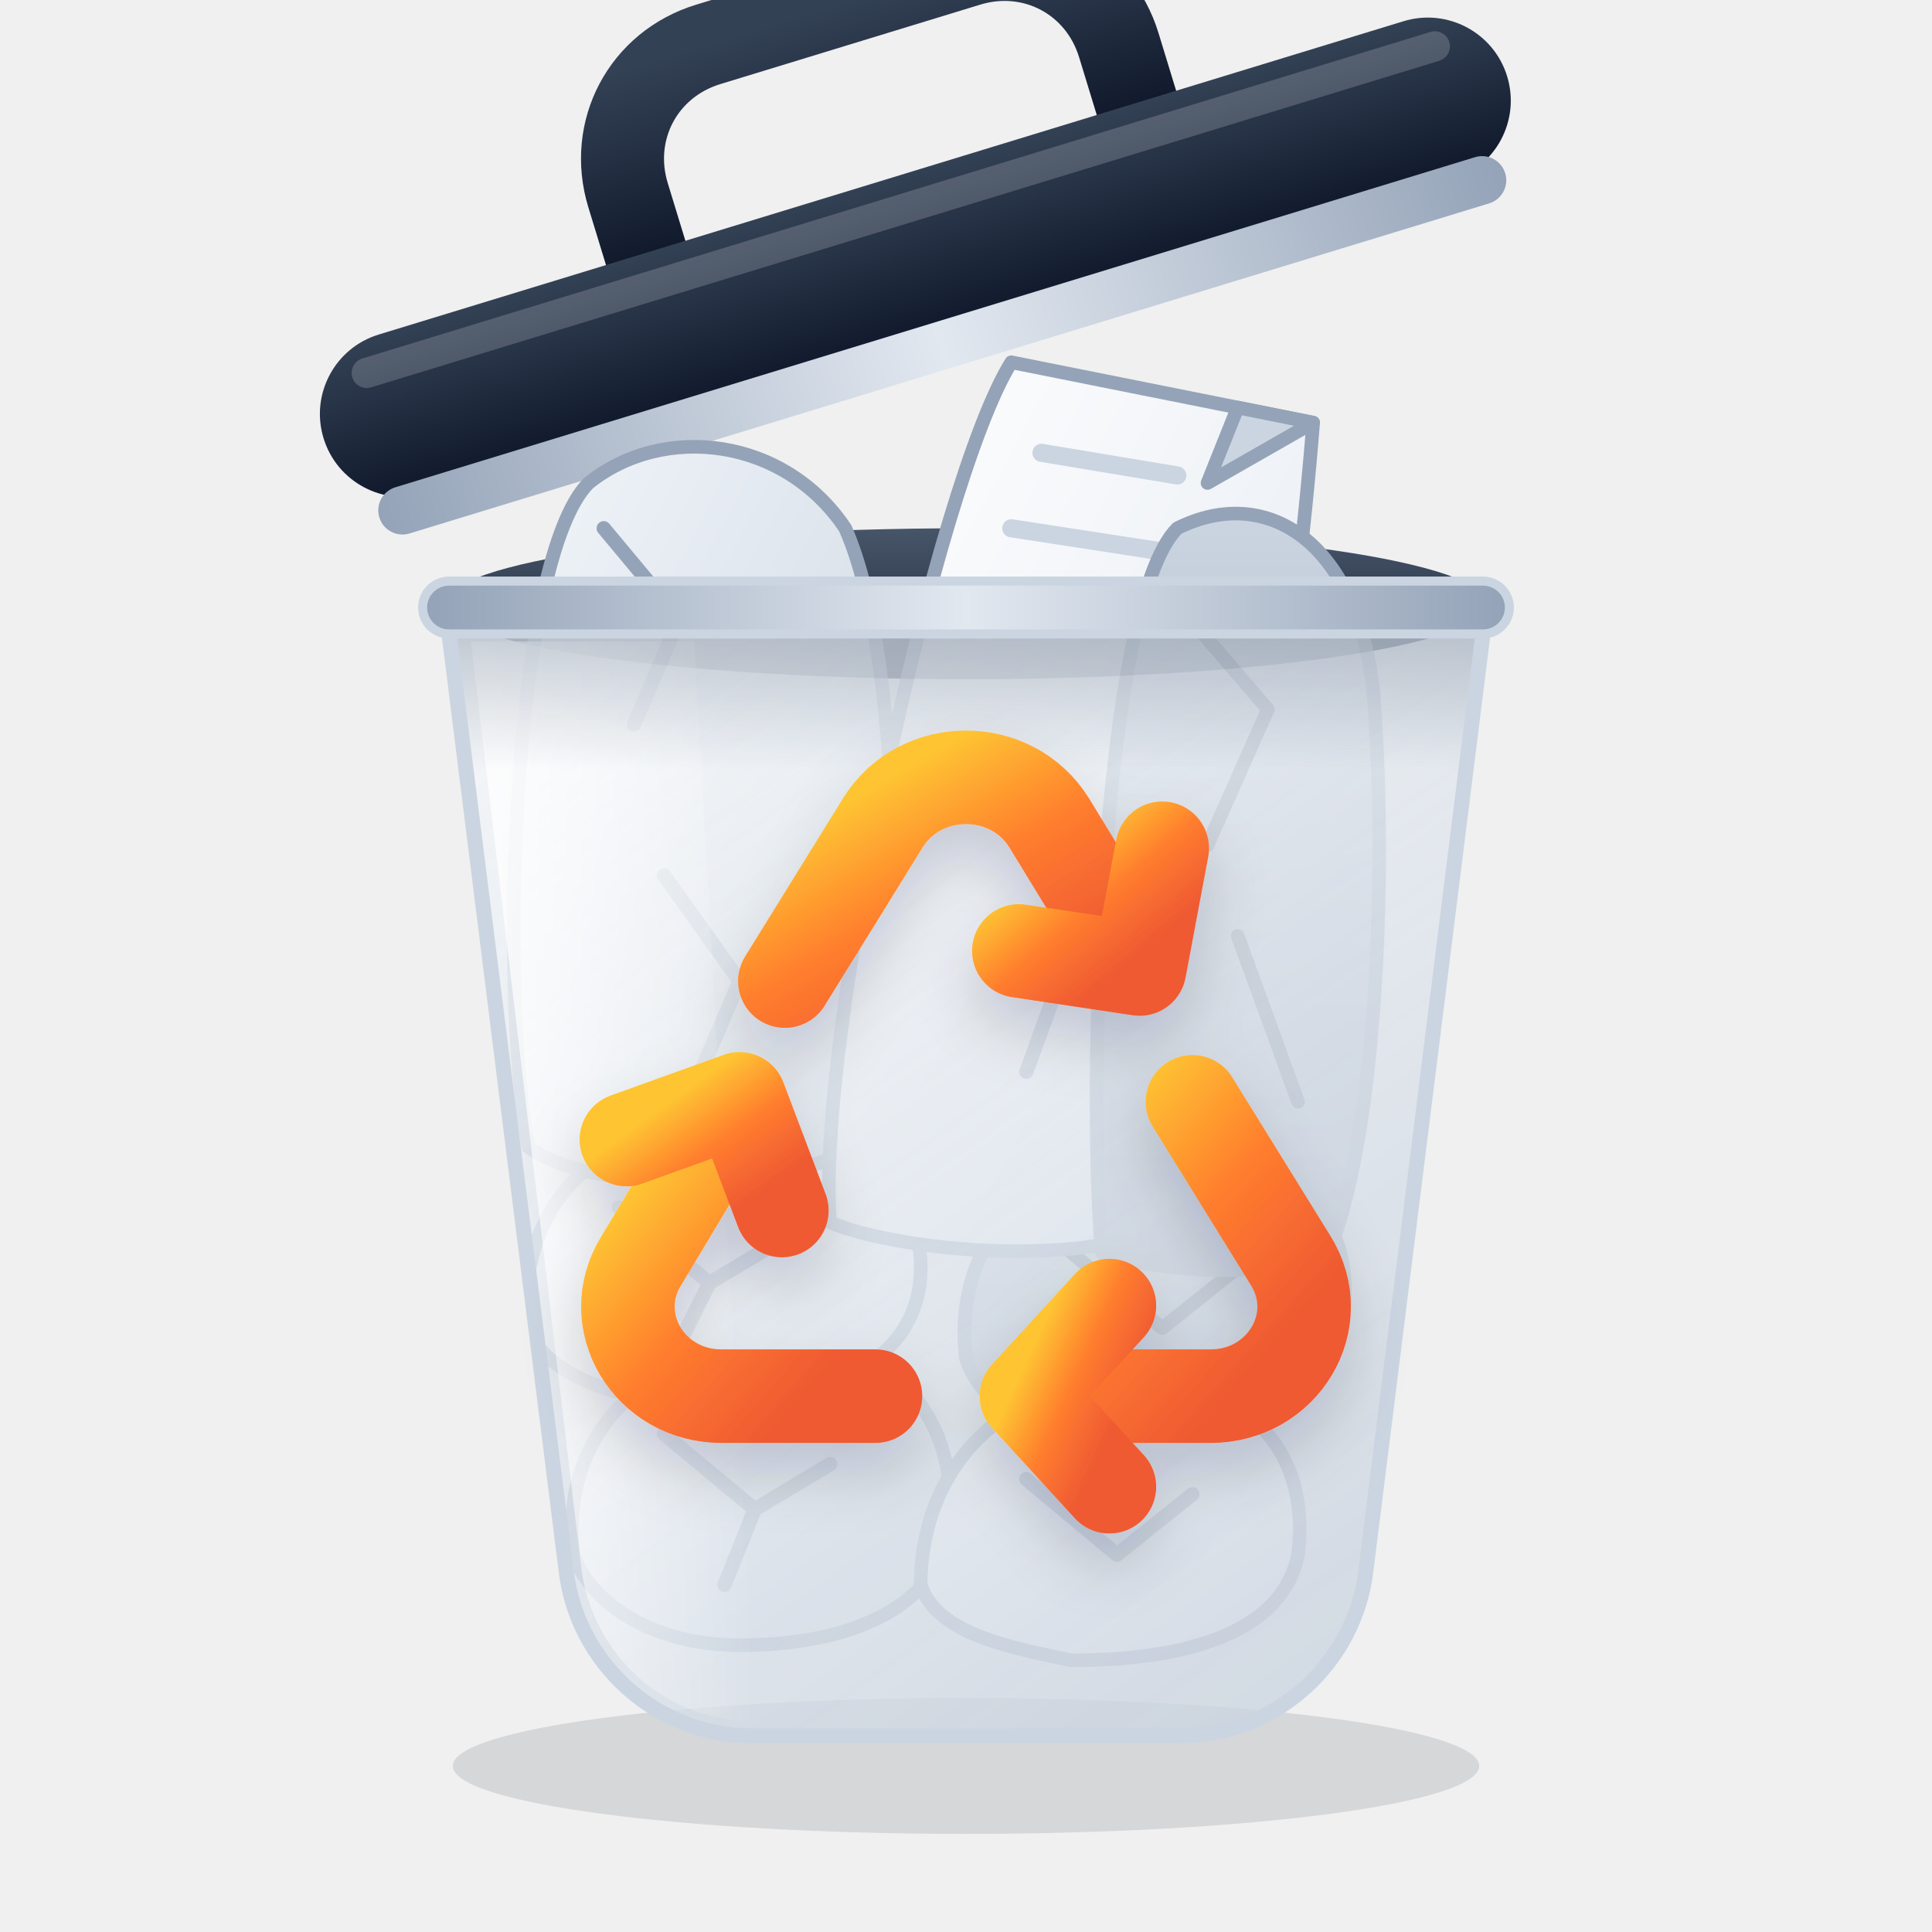
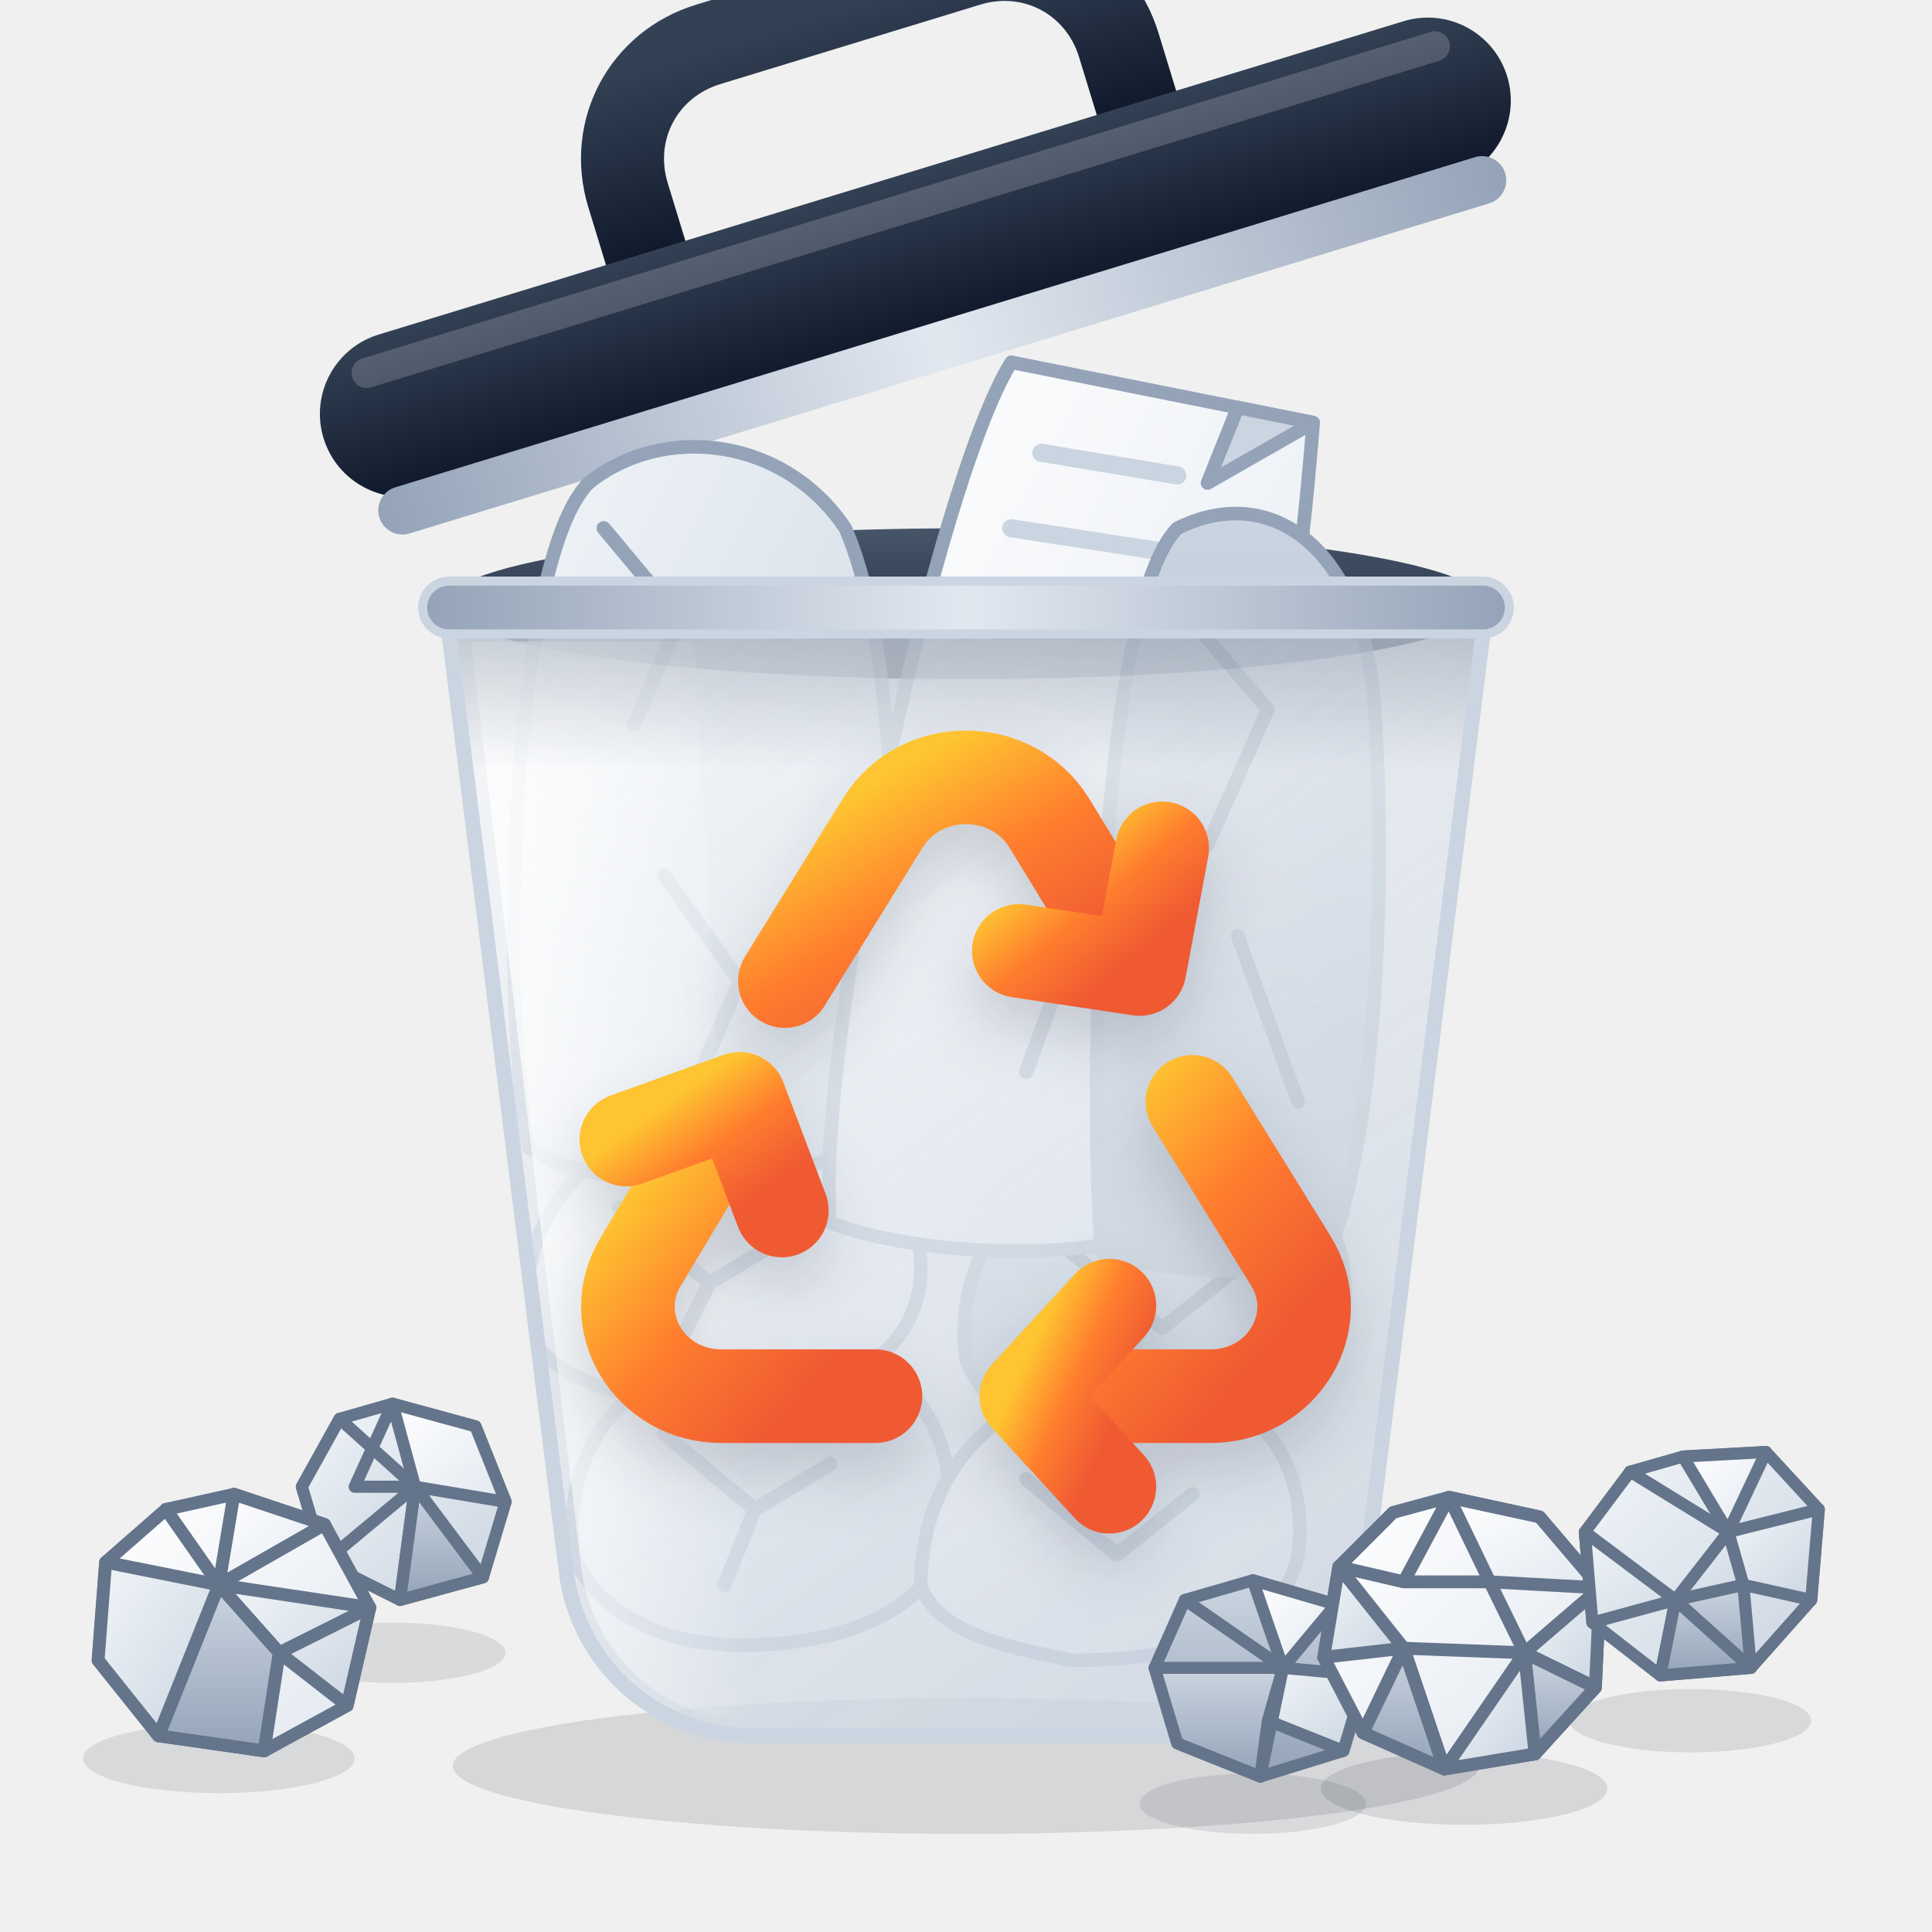
- <svg xmlns="http://www.w3.org/2000/svg" viewBox="0 0 128 128" width="128" height="128">
+ <svg xmlns="http://www.w3.org/2000/svg" width="128" height="128" viewBox="0 0 128 128">
  <defs>
-     <clipPath id="binBodyClip">
-       <path d="M 29.5 40 L 98.5 40 L 90.5 104 C 89.8 110.2 84.5 115 78.2 115 L 49.8 115 C 43.5 115 38.2 110.2 37.5 104 Z" />
+     <linearGradient id="linear-gradient-1" x1="20" y1="93" x2="32.991" y2="106.49" gradientUnits="userSpaceOnUse">
+       <stop offset="0" stop-color="#f1f5f9" />
+       <stop offset="1" stop-color="#cbd5e1" />
+     </linearGradient>
+     <linearGradient id="linear-gradient-2" x1="26" y1="93" x2="32.434" y2="100.424" gradientUnits="userSpaceOnUse">
+       <stop offset="0" stop-color="#ffffff" />
+       <stop offset="1" stop-color="#e2e8f0" />
+     </linearGradient>
+     <linearGradient id="linear-gradient-3" x1="26.5" y1="98.5" x2="26.5" y2="106" gradientUnits="userSpaceOnUse">
+       <stop offset="0" stop-color="#cbd5e1" />
+       <stop offset="1" stop-color="#94a3b8" />
+     </linearGradient>
+     <linearGradient id="linear-gradient-4" x1="20" y1="94" x2="29.241" y2="101.295" gradientUnits="userSpaceOnUse">
+       <stop offset="0" stop-color="#f1f5f9" />
+       <stop offset="1" stop-color="#cbd5e1" />
+     </linearGradient>
+     <linearGradient id="linear-gradient-5" x1="6.5" y1="99" x2="23.472" y2="116.971" gradientUnits="userSpaceOnUse">
+       <stop offset="0" stop-color="#ffffff" />
+       <stop offset="1" stop-color="#e2e8f0" />
+     </linearGradient>
+     <linearGradient id="linear-gradient-6" x1="14.5" y1="99" x2="20.429" y2="105.918" gradientUnits="userSpaceOnUse">
+       <stop offset="0" stop-color="#ffffff" />
+       <stop offset="1" stop-color="#e2e8f0" />
+     </linearGradient>
+     <linearGradient id="linear-gradient-7" x1="14.5" y1="105" x2="22.305" y2="114.756" gradientUnits="userSpaceOnUse">
+       <stop offset="0" stop-color="#f1f5f9" />
+       <stop offset="1" stop-color="#cbd5e1" />
+     </linearGradient>
+     <linearGradient id="linear-gradient-8" x1="10.5" y1="105" x2="10.5" y2="116" gradientUnits="userSpaceOnUse">
+       <stop offset="0" stop-color="#cbd5e1" />
+       <stop offset="1" stop-color="#94a3b8" />
+     </linearGradient>
+     <linearGradient id="linear-gradient-9" x1="6.5" y1="103.5" x2="17.282" y2="111.001" gradientUnits="userSpaceOnUse">
+       <stop offset="0" stop-color="#f1f5f9" />
+       <stop offset="1" stop-color="#cbd5e1" />
+     </linearGradient>
+     <linearGradient id="linear-gradient-10" x1="39.27" y1="5.28" x2="43.071" y2="17.712" gradientUnits="userSpaceOnUse">
+       <stop offset="0" stop-color="#334155" />
+       <stop offset="1" stop-color="#0f172a" />
+     </linearGradient>
+     <linearGradient id="linear-gradient-11" x1="19.828" y1="23.773" x2="23.044" y2="34.292" gradientUnits="userSpaceOnUse">
+       <stop offset="0" stop-color="#334155" />
+       <stop offset="1" stop-color="#0f172a" />
+     </linearGradient>
+     <linearGradient id="linear-gradient-12" x1="24.664" y1="32.751" x2="99.256" y2="9.946" gradientUnits="userSpaceOnUse">
+       <stop offset="0" stop-color="#94a3b8" />
+       <stop offset="0.5" stop-color="#e2e8f0" />
+       <stop offset="1" stop-color="#94a3b8" />
+     </linearGradient>
+     <linearGradient id="linear-gradient-13" x1="29.5" y1="35" x2="29.5" y2="45" gradientUnits="userSpaceOnUse">
+       <stop offset="0" stop-color="#475569" />
+       <stop offset="1" stop-color="#1e293b" />
+     </linearGradient>
+     <clipPath id="clip-path-1">
+       <path d="M29.5 40 L98.5 40 L90.5 104 C89.8 110.2 84.5 115 78.2 115 L49.8 115 C43.5 115 38.2 110.2 37.5 104 Z" />
    </clipPath>
-     <clipPath id="aboveRimClip">
-       <rect x="20" y="0" width="88" height="40.5" />
+     <linearGradient id="linear-gradient-14" x1="37.891" y1="89.49" x2="56.796" y2="113.821" gradientUnits="userSpaceOnUse">
+       <stop offset="0" stop-color="#f1f5f9" />
+       <stop offset="1" stop-color="#cbd5e1" />
+     </linearGradient>
+     <linearGradient id="linear-gradient-15" x1="61" y1="91.849" x2="78.235" y2="115.692" gradientUnits="userSpaceOnUse">
+       <stop offset="0" stop-color="#ffffff" />
+       <stop offset="1" stop-color="#e2e8f0" />
+     </linearGradient>
+     <linearGradient id="linear-gradient-16" x1="34.891" y1="74.485" x2="52.364" y2="99.124" gradientUnits="userSpaceOnUse">
+       <stop offset="0" stop-color="#ffffff" />
+       <stop offset="1" stop-color="#e2e8f0" />
+     </linearGradient>
+     <linearGradient id="linear-gradient-17" x1="63.891" y1="76.49" x2="63.891" y2="95" gradientUnits="userSpaceOnUse">
+       <stop offset="0" stop-color="#cbd5e1" />
+       <stop offset="1" stop-color="#94a3b8" />
+     </linearGradient>
+     <linearGradient id="linear-gradient-18" x1="34.034" y1="29.6" x2="73.685" y2="50.06" gradientUnits="userSpaceOnUse">
+       <stop offset="0" stop-color="#f1f5f9" />
+       <stop offset="1" stop-color="#cbd5e1" />
+     </linearGradient>
+     <linearGradient id="linear-gradient-19" x1="54.914" y1="24" x2="104.398" y2="50.959" gradientUnits="userSpaceOnUse">
+       <stop offset="0" stop-color="#ffffff" />
+       <stop offset="1" stop-color="#e2e8f0" />
+     </linearGradient>
+     <linearGradient id="linear-gradient-20" x1="72.652" y1="34.026" x2="72.652" y2="84.155" gradientUnits="userSpaceOnUse">
+       <stop offset="0" stop-color="#cbd5e1" />
+       <stop offset="1" stop-color="#94a3b8" />
+     </linearGradient>
+     <linearGradient id="linear-gradient-21" x1="43.3" y1="40" x2="93.579" y2="111.164" gradientUnits="userSpaceOnUse">
+       <stop offset="0" stop-color="#f8fafc" stop-opacity="0.76" />
+       <stop offset="0.55" stop-color="#e2e8f0" stop-opacity="0.65" />
+       <stop offset="1" stop-color="#cbd5e1" stop-opacity="0.74" />
+     </linearGradient>
+     <linearGradient id="linear-gradient-22" x1="31.2" y1="42.5" x2="50" y2="42.5" gradientUnits="userSpaceOnUse">
+       <stop offset="0" stop-color="#ffffff" stop-opacity="0.82" />
+       <stop offset="1" stop-color="#ffffff" stop-opacity="0" />
+     </linearGradient>
+     <linearGradient id="linear-gradient-23" x1="29.8" y1="42" x2="29.8" y2="51" gradientUnits="userSpaceOnUse">
+       <stop offset="0" stop-color="#64748b" stop-opacity="0.34" />
+       <stop offset="1" stop-color="#64748b" stop-opacity="0" />
+     </linearGradient>
+     <clipPath id="clip-path-2">
+       <path d="M20 0 L108 0 L108 40.5 L20 40.5 Z" />
    </clipPath>
-     <linearGradient id="bodyGlassGrad" x1="20%" y1="0%" x2="85%" y2="100%">
-       <stop offset="0%" stop-color="#f8fafc" stop-opacity="0.76" />
-       <stop offset="55%" stop-color="#e2e8f0" stop-opacity="0.65" />
-       <stop offset="100%" stop-color="#cbd5e1" stop-opacity="0.74" />
-     </linearGradient>
-     <linearGradient id="innerRimGrad" x1="0%" y1="0%" x2="0%" y2="100%">
-       <stop offset="0%" stop-color="#475569" />
-       <stop offset="100%" stop-color="#1e293b" />
-     </linearGradient>
-     <linearGradient id="sideHighlight" x1="0%" y1="0%" x2="100%" y2="0%">
-       <stop offset="0%" stop-color="#ffffff" stop-opacity="0.82" />
-       <stop offset="100%" stop-color="#ffffff" stop-opacity="0" />
-     </linearGradient>
-     <linearGradient id="topShadow" x1="0%" y1="0%" x2="0%" y2="100%">
-       <stop offset="0%" stop-color="#64748b" stop-opacity="0.34" />
-       <stop offset="100%" stop-color="#64748b" stop-opacity="0" />
-     </linearGradient>
-     <linearGradient id="lidGrad" x1="0%" y1="0%" x2="0%" y2="100%">
-       <stop offset="0%" stop-color="#334155" />
-       <stop offset="100%" stop-color="#0f172a" />
-     </linearGradient>
-     <linearGradient id="rimGrad" x1="0%" y1="0%" x2="100%" y2="0%">
-       <stop offset="0%" stop-color="#94a3b8" />
-       <stop offset="50%" stop-color="#e2e8f0" />
-       <stop offset="100%" stop-color="#94a3b8" />
-     </linearGradient>
-     <linearGradient id="paperLight" x1="0%" y1="0%" x2="100%" y2="100%">
-       <stop offset="0%" stop-color="#ffffff" />
-       <stop offset="100%" stop-color="#e2e8f0" />
-     </linearGradient>
-     <linearGradient id="paperMid" x1="0%" y1="0%" x2="100%" y2="100%">
-       <stop offset="0%" stop-color="#f1f5f9" />
-       <stop offset="100%" stop-color="#cbd5e1" />
-     </linearGradient>
-     <linearGradient id="paperShadow" x1="0%" y1="0%" x2="0%" y2="100%">
-       <stop offset="0%" stop-color="#cbd5e1" />
-       <stop offset="100%" stop-color="#94a3b8" />
-     </linearGradient>
-     <linearGradient id="recycleSoplosGrad" x1="15%" y1="15%" x2="85%" y2="85%">
-       <stop offset="0%" stop-color="#fec431" />
-       <stop offset="50%" stop-color="#ff7d2e" />
-       <stop offset="100%" stop-color="#ef5a33" />
-     </linearGradient>
-     <filter id="softDrop" x="-20%" y="-20%" width="140%" height="140%">
-       <feDropShadow dx="0" dy="2" stdDeviation="2" flood-color="#0f172a" flood-opacity="0.16" />
+     <linearGradient id="linear-gradient-24" x1="28" y1="38.5" x2="100" y2="38.5" gradientUnits="userSpaceOnUse">
+       <stop offset="0" stop-color="#94a3b8" />
+       <stop offset="0.5" stop-color="#e2e8f0" />
+       <stop offset="1" stop-color="#94a3b8" />
+     </linearGradient>
+     <clipPath id="clip-path-3">
+       <path d="M32.52 42.1 L95.382 42.1 L95.382 107.9 L32.52 107.9 Z" />
+     </clipPath>
+     <filter id="filter-1" filterUnits="userSpaceOnUse" x="28.4" y="38.4" width="71.102" height="73.2" color-interpolation-filters="sRGB">
+       <feGaussianBlur in="SourceAlpha" stdDeviation="2" />
+       <feOffset dx="0" dy="2" result="shadow" />
+       <feFlood flood-color="#0f172a" flood-opacity="0.16" />
+       <feComposite in2="shadow" operator="in" result="paint" />
+       <feMerge>
+         <feMergeNode in="paint" />
+         <feMergeNode in="SourceGraphic" />
+       </feMerge>
    </filter>
-     <g id="papers-stack" stroke="#94a3b8" stroke-width="0.9" stroke-linejoin="round">
-       <g id="paper-base-left">
-         <path d="M 38 103 C 37 95 43 89 51 90 C 57 88 63 92 63 100 C 63 106 57 109 49 109 C 43 109 39 106 38 103 Z" fill="url(#paperMid)" />
-         <path d="M 44 95 L 50 100 L 55 97 M 50 100 L 48 105" fill="none" stroke="#94a3b8" stroke-width="0.95" stroke-linecap="round" />
+     <linearGradient id="linear-gradient-25" x1="55.45" y1="53.525" x2="63.701" y2="67.582" gradientUnits="userSpaceOnUse">
+       <stop offset="0" stop-color="#fec431" />
+       <stop offset="0.5" stop-color="#ff7d2e" />
+       <stop offset="1" stop-color="#ef5a33" />
+     </linearGradient>
+     <linearGradient id="linear-gradient-26" x1="68.925" y1="57.4" x2="74.443" y2="63.953" gradientUnits="userSpaceOnUse">
+       <stop offset="0" stop-color="#fec431" />
+       <stop offset="0.5" stop-color="#ff7d2e" />
+       <stop offset="1" stop-color="#ef5a33" />
+     </linearGradient>
+     <linearGradient id="linear-gradient-27" x1="71.61" y1="75.925" x2="85.172" y2="88.028" gradientUnits="userSpaceOnUse">
+       <stop offset="0" stop-color="#fec431" />
+       <stop offset="0.5" stop-color="#ff7d2e" />
+       <stop offset="1" stop-color="#ef5a33" />
+     </linearGradient>
+     <linearGradient id="linear-gradient-28" x1="68.825" y1="88.3" x2="75.188" y2="91.216" gradientUnits="userSpaceOnUse">
+       <stop offset="0" stop-color="#fec431" />
+       <stop offset="0.5" stop-color="#ff7d2e" />
+       <stop offset="1" stop-color="#ef5a33" />
+     </linearGradient>
+     <linearGradient id="linear-gradient-29" x1="44.059" y1="76.35" x2="57.216" y2="87.708" gradientUnits="userSpaceOnUse">
+       <stop offset="0" stop-color="#fec431" />
+       <stop offset="0.5" stop-color="#ff7d2e" />
+       <stop offset="1" stop-color="#ef5a33" />
+     </linearGradient>
+     <linearGradient id="linear-gradient-30" x1="43.045" y1="73.91" x2="47.954" y2="80.743" gradientUnits="userSpaceOnUse">
+       <stop offset="0" stop-color="#fec431" />
+       <stop offset="0.5" stop-color="#ff7d2e" />
+       <stop offset="1" stop-color="#ef5a33" />
+     </linearGradient>
+     <linearGradient id="linear-gradient-31" x1="76.5" y1="104.7" x2="76.5" y2="117.7" gradientUnits="userSpaceOnUse">
+       <stop offset="0" stop-color="#cbd5e1" />
+       <stop offset="1" stop-color="#94a3b8" />
+     </linearGradient>
+     <linearGradient id="linear-gradient-32" x1="83" y1="104.7" x2="88.792" y2="110.192" gradientUnits="userSpaceOnUse">
+       <stop offset="0" stop-color="#ffffff" />
+       <stop offset="1" stop-color="#e2e8f0" />
+     </linearGradient>
+     <linearGradient id="linear-gradient-33" x1="84" y1="110.5" x2="89.424" y2="116.91" gradientUnits="userSpaceOnUse">
+       <stop offset="0" stop-color="#f1f5f9" />
+       <stop offset="1" stop-color="#cbd5e1" />
+     </linearGradient>
+     <linearGradient id="linear-gradient-34" x1="76.5" y1="110.5" x2="76.5" y2="117.7" gradientUnits="userSpaceOnUse">
+       <stop offset="0" stop-color="#cbd5e1" />
+       <stop offset="1" stop-color="#94a3b8" />
+     </linearGradient>
+     <linearGradient id="linear-gradient-35" x1="87.7" y1="99.2" x2="105.698" y2="117.497" gradientUnits="userSpaceOnUse">
+       <stop offset="0" stop-color="#ffffff" />
+       <stop offset="1" stop-color="#e2e8f0" />
+     </linearGradient>
+     <linearGradient id="linear-gradient-36" x1="96" y1="99.2" x2="101.294" y2="108.024" gradientUnits="userSpaceOnUse">
+       <stop offset="0" stop-color="#ffffff" />
+       <stop offset="1" stop-color="#e2e8f0" />
+     </linearGradient>
+     <linearGradient id="linear-gradient-37" x1="101" y1="105.2" x2="107.354" y2="110.013" gradientUnits="userSpaceOnUse">
+       <stop offset="0" stop-color="#f1f5f9" />
+       <stop offset="1" stop-color="#cbd5e1" />
+     </linearGradient>
+     <linearGradient id="linear-gradient-38" x1="101" y1="109.5" x2="101" y2="116.2" gradientUnits="userSpaceOnUse">
+       <stop offset="0" stop-color="#cbd5e1" />
+       <stop offset="1" stop-color="#94a3b8" />
+     </linearGradient>
+     <linearGradient id="linear-gradient-39" x1="95.7" y1="109.5" x2="103.166" y2="115.318" gradientUnits="userSpaceOnUse">
+       <stop offset="0" stop-color="#f1f5f9" />
+       <stop offset="1" stop-color="#cbd5e1" />
+     </linearGradient>
+     <linearGradient id="linear-gradient-40" x1="90.3" y1="109.2" x2="90.3" y2="117.2" gradientUnits="userSpaceOnUse">
+       <stop offset="0" stop-color="#cbd5e1" />
+       <stop offset="1" stop-color="#94a3b8" />
+     </linearGradient>
+     <linearGradient id="linear-gradient-41" x1="87.7" y1="103.8" x2="93.654" y2="109.059" gradientUnits="userSpaceOnUse">
+       <stop offset="0" stop-color="#f1f5f9" />
+       <stop offset="1" stop-color="#cbd5e1" />
+     </linearGradient>
+     <linearGradient id="linear-gradient-42" x1="105" y1="96.2" x2="119.784" y2="111.683" gradientUnits="userSpaceOnUse">
+       <stop offset="0" stop-color="#f1f5f9" />
+       <stop offset="1" stop-color="#cbd5e1" />
+     </linearGradient>
+     <linearGradient id="linear-gradient-43" x1="111.5" y1="96.2" x2="116.796" y2="101.696" gradientUnits="userSpaceOnUse">
+       <stop offset="0" stop-color="#ffffff" />
+       <stop offset="1" stop-color="#e2e8f0" />
+     </linearGradient>
+     <linearGradient id="linear-gradient-44" x1="114.5" y1="100" x2="120.5" y2="106" gradientUnits="userSpaceOnUse">
+       <stop offset="0" stop-color="#f1f5f9" />
+       <stop offset="1" stop-color="#cbd5e1" />
+     </linearGradient>
+     <linearGradient id="linear-gradient-45" x1="110" y1="105" x2="110" y2="111" gradientUnits="userSpaceOnUse">
+       <stop offset="0" stop-color="#cbd5e1" />
+       <stop offset="1" stop-color="#94a3b8" />
+     </linearGradient>
+     <linearGradient id="linear-gradient-46" x1="105" y1="101.5" x2="110.169" y2="110.546" gradientUnits="userSpaceOnUse">
+       <stop offset="0" stop-color="#f1f5f9" />
+       <stop offset="1" stop-color="#cbd5e1" />
+     </linearGradient>
+   </defs>
+   <g id="Layer_1" data-name="Layer 1">
+     <ellipse cx="64" cy="117" rx="34" ry="4.5" fill="#0f172a" opacity="0.12" />
+     <ellipse cx="26" cy="109.5" rx="7.5" ry="2" fill="#0f172a" opacity="0.1" />
+     <ellipse cx="14.5" cy="116.5" rx="9" ry="2.3" fill="#0f172a" opacity="0.11" />
+     <ellipse cx="83" cy="119.5" rx="7.5" ry="2" fill="#0f172a" opacity="0.1" />
+     <ellipse cx="97" cy="118.5" rx="9.5" ry="2.4" fill="#0f172a" opacity="0.12" />
+     <ellipse cx="112" cy="114" rx="8" ry="2.1" fill="#0f172a" opacity="0.11" />
+     <g id="ball-back-left">
+       <polygon points="26,93 31.5,94.5 33.5,99.5 32,104.5 26.5,106 21.5,103.5 20,98.5 22.5,94" fill="url(#linear-gradient-1)" stroke="#64748b" stroke-width="0.8" stroke-linecap="round" stroke-linejoin="round" />
+       <polygon points="26,93 27.5,98.5 33.5,99.5 31.5,94.5" fill="url(#linear-gradient-2)" stroke="#64748b" stroke-width="0.8" stroke-linecap="round" stroke-linejoin="round" />
+       <polygon points="27.5,98.5 32,104.5 26.5,106" fill="url(#linear-gradient-3)" stroke="#64748b" stroke-width="0.8" stroke-linecap="round" stroke-linejoin="round" />
+       <polygon points="22.5,94 27.5,98.5 21.5,103.5 20,98.5" fill="url(#linear-gradient-4)" stroke="#64748b" stroke-width="0.8" stroke-linecap="round" stroke-linejoin="round" />
+       <polyline points="26,93 23.5,98.5 27.5,98.5 26.5,106" fill="none" stroke="#64748b" stroke-width="0.8" stroke-linecap="round" stroke-linejoin="round" />
+     </g>
+     <g id="ball-front-left">
+       <polygon points="15.5,99 21.5,101 24.5,106.5 23,113 17.5,116 10.5,115 6.5,110 7,103.5 11,100" fill="url(#linear-gradient-5)" stroke="#64748b" stroke-width="0.85" stroke-linecap="round" stroke-linejoin="round" />
+       <polygon points="15.5,99 14.5,105 21.5,101" fill="url(#linear-gradient-6)" stroke="#64748b" stroke-width="0.85" stroke-linecap="round" stroke-linejoin="round" />
+       <polygon points="14.5,105 24.5,106.5 23,113 18.5,109.5" fill="url(#linear-gradient-7)" stroke="#64748b" stroke-width="0.85" stroke-linecap="round" stroke-linejoin="round" />
+       <polygon points="14.5,105 18.5,109.5 17.5,116 10.5,115" fill="url(#linear-gradient-8)" stroke="#64748b" stroke-width="0.85" stroke-linecap="round" stroke-linejoin="round" />
+       <polygon points="7,103.5 14.5,105 10.5,115 6.5,110" fill="url(#linear-gradient-9)" stroke="#64748b" stroke-width="0.85" stroke-linecap="round" stroke-linejoin="round" />
+       <path d="M11 100 L14.5 105 M18.5 109.5 L24.5 106.5" fill="none" stroke="#64748b" stroke-width="0.85" stroke-linecap="round" stroke-linejoin="round" />
+     </g>
+     <g>
+       <path d="M43.071 17.712 L41.609 12.931 C40.294 8.628 42.618 4.257 46.921 2.941 L64.134 -2.321 C68.438 -3.637 72.808 -1.313 74.124 2.99 L75.586 7.772" fill="none" stroke="url(#linear-gradient-10)" stroke-width="5.5" stroke-linecap="round" />
+       <path d="M25.087 22.165 L92.985 1.407 C95.89 0.518 98.965 2.153 99.853 5.058 L99.853 5.058 C100.741 7.963 99.106 11.038 96.201 11.926 L28.303 32.684 C25.399 33.572 22.324 31.938 21.436 29.033 L21.436 29.033 C20.548 26.128 22.182 23.053 25.087 22.165 Z" fill="url(#linear-gradient-11)" />
+       <path d="M24.004 23.751 L94.77 2.116 C95.298 1.954 95.857 2.251 96.019 2.78 L96.019 2.78 C96.18 3.308 95.883 3.867 95.355 4.028 L24.588 25.664 C24.06 25.825 23.501 25.528 23.34 25 L23.34 25 C23.178 24.472 23.476 23.913 24.004 23.751 Z" fill="#ffffff" opacity="0.18" />
+       <path d="M26.194 32.284 L97.726 10.414 C98.571 10.156 99.465 10.631 99.723 11.476 L99.723 11.476 C99.982 12.321 99.506 13.216 98.661 13.474 L27.13 35.344 C26.285 35.602 25.39 35.126 25.132 34.281 L25.132 34.281 C24.873 33.436 25.349 32.542 26.194 32.284 Z" fill="url(#linear-gradient-12)" />
+     </g>
+     <ellipse cx="64" cy="40" rx="34.5" ry="5" fill="url(#linear-gradient-13)" />
+     <g clip-path="url(#clip-path-1)">
+       <rect x="28" y="40" width="72" height="76" fill="#94a3b8" opacity="0.16" />
+       <g opacity="0.6">
+         <g>
+           <path d="M38 103 C37 95 43 89 51 90 C57 88 63 92 63 100 C63 106 57 109 49 109 C43 109 39 106 38 103 Z" fill="url(#linear-gradient-14)" stroke="#94a3b8" stroke-width="0.9" stroke-linejoin="round" />
+           <path d="M44 95 L50 100 L55 97 M50 100 L48 105" fill="none" stroke="#94a3b8" stroke-width="0.95" stroke-linecap="round" stroke-linejoin="round" />
+         </g>
+         <g>
+           <path d="M61 105 C61 97 67 91 75 92 C81 91 87 95 86 103 C85 108 79 110 71 110 C66 109 62 108 61 105 Z" fill="url(#linear-gradient-15)" stroke="#94a3b8" stroke-width="0.9" stroke-linejoin="round" />
+           <polyline points="68,98 74,103 79,99" fill="none" stroke="#94a3b8" stroke-width="0.95" stroke-linecap="round" stroke-linejoin="round" />
+         </g>
+         <g>
+           <path d="M35 88 C34 80 40 74 48 75 C54 73 61 77 61 84 C61 90 55 93 47 93 C41 93 36 91 35 88 Z" fill="url(#linear-gradient-16)" stroke="#94a3b8" stroke-width="0.9" stroke-linejoin="round" />
+           <path d="M41 80 L47 85 L52 82 M47 85 L45 89" fill="none" stroke="#94a3b8" stroke-width="0.95" stroke-linecap="round" stroke-linejoin="round" />
+         </g>
+         <g>
+           <path d="M64 90 C63 82 69 76 77 77 C83 75 90 79 89 87 C88 92 82 95 74 95 C68 95 65 93 64 90 Z" fill="url(#linear-gradient-17)" stroke="#94a3b8" stroke-width="0.9" stroke-linejoin="round" />
+           <polyline points="71,83 77,88 82,84" fill="none" stroke="#64748b" stroke-width="0.9" stroke-linecap="round" stroke-linejoin="round" />
+         </g>
+         <g>
+           <path d="M35 76 C33 65 34 37 39 32 C44 28 52 29 56 35 C60 44 60 68 57 76 C51 79 39 79 35 76 Z" fill="url(#linear-gradient-18)" stroke="#94a3b8" stroke-width="0.9" stroke-linejoin="round" />
+           <path d="M40 35 L45 41 L42 48 M44 58 L49 65 L46 72" fill="none" stroke="#94a3b8" stroke-width="0.95" stroke-linecap="round" stroke-linejoin="round" />
+         </g>
+         <g>
+           <path d="M55 81 C54 69 62 32 67 24 L87 28 C86 41 82 72 78 81 C72 84 60 83 55 81 Z" fill="url(#linear-gradient-19)" stroke="#94a3b8" stroke-width="0.9" stroke-linejoin="round" />
+           <polygon points="87,28 80,32 82,27" fill="#cbd5e1" stroke="#94a3b8" stroke-width="0.9" stroke-linejoin="round" />
+           <line x1="69" y1="30" x2="78" y2="31.5" fill="#000000" stroke="#cbd5e1" stroke-width="1.2" stroke-linecap="round" stroke-linejoin="round" />
+           <line x1="67" y1="35" x2="80" y2="37" fill="#000000" stroke="#cbd5e1" stroke-width="1.2" stroke-linecap="round" stroke-linejoin="round" />
+           <polyline points="65,52 72,60 68,71" fill="none" stroke="#94a3b8" stroke-width="0.95" stroke-linecap="round" stroke-linejoin="round" />
+         </g>
+         <g>
+           <path d="M73 83 C72 72 73 40 78 35 C84 32 90 36 91 46 C92 59 91 76 88 83 C83 85 76 84 73 83 Z" fill="url(#linear-gradient-20)" stroke="#94a3b8" stroke-width="0.9" stroke-linejoin="round" />
+           <path d="M78 40 L84 47 L80 56 M82 62 L86 73" fill="none" stroke="#64748b" stroke-width="0.9" stroke-linecap="round" stroke-linejoin="round" />
+         </g>
      </g>
-       <g id="paper-base-right">
-         <path d="M 61 105 C 61 97 67 91 75 92 C 81 91 87 95 86 103 C 85 108 79 110 71 110 C 66 109 62 108 61 105 Z" fill="url(#paperLight)" />
-         <path d="M 68 98 L 74 103 L 79 99" fill="none" stroke="#94a3b8" stroke-width="0.95" stroke-linecap="round" />
+       <path d="M29.5 40 L98.5 40 L90.5 104 C89.8 110.2 84.5 115 78.2 115 L49.8 115 C43.5 115 38.2 110.2 37.5 104 Z" fill="url(#linear-gradient-21)" />
+       <path d="M31.2 42.5 L46 42.5 L50 114 L49.8 114 C44 114 39.2 109.6 38.5 103.8 Z" fill="url(#linear-gradient-22)" />
+       <polygon points="29.8,42 98.2,42 97.2,51 30.8,51" fill="url(#linear-gradient-23)" />
+     </g>
+     <g clip-path="url(#clip-path-2)">
+       <g>
+         <g>
+           <path d="M38 103 C37 95 43 89 51 90 C57 88 63 92 63 100 C63 106 57 109 49 109 C43 109 39 106 38 103 Z" fill="url(#linear-gradient-14)" stroke="#94a3b8" stroke-width="0.9" stroke-linejoin="round" />
+           <path d="M44 95 L50 100 L55 97 M50 100 L48 105" fill="none" stroke="#94a3b8" stroke-width="0.95" stroke-linecap="round" stroke-linejoin="round" />
+         </g>
+         <g>
+           <path d="M61 105 C61 97 67 91 75 92 C81 91 87 95 86 103 C85 108 79 110 71 110 C66 109 62 108 61 105 Z" fill="url(#linear-gradient-15)" stroke="#94a3b8" stroke-width="0.9" stroke-linejoin="round" />
+           <polyline points="68,98 74,103 79,99" fill="none" stroke="#94a3b8" stroke-width="0.95" stroke-linecap="round" stroke-linejoin="round" />
+         </g>
+         <g>
+           <path d="M35 88 C34 80 40 74 48 75 C54 73 61 77 61 84 C61 90 55 93 47 93 C41 93 36 91 35 88 Z" fill="url(#linear-gradient-16)" stroke="#94a3b8" stroke-width="0.9" stroke-linejoin="round" />
+           <path d="M41 80 L47 85 L52 82 M47 85 L45 89" fill="none" stroke="#94a3b8" stroke-width="0.95" stroke-linecap="round" stroke-linejoin="round" />
+         </g>
+         <g>
+           <path d="M64 90 C63 82 69 76 77 77 C83 75 90 79 89 87 C88 92 82 95 74 95 C68 95 65 93 64 90 Z" fill="url(#linear-gradient-17)" stroke="#94a3b8" stroke-width="0.9" stroke-linejoin="round" />
+           <polyline points="71,83 77,88 82,84" fill="none" stroke="#64748b" stroke-width="0.9" stroke-linecap="round" stroke-linejoin="round" />
+         </g>
+         <g>
+           <path d="M35 76 C33 65 34 37 39 32 C44 28 52 29 56 35 C60 44 60 68 57 76 C51 79 39 79 35 76 Z" fill="url(#linear-gradient-18)" stroke="#94a3b8" stroke-width="0.9" stroke-linejoin="round" />
+           <path d="M40 35 L45 41 L42 48 M44 58 L49 65 L46 72" fill="none" stroke="#94a3b8" stroke-width="0.95" stroke-linecap="round" stroke-linejoin="round" />
+         </g>
+         <g>
+           <path d="M55 81 C54 69 62 32 67 24 L87 28 C86 41 82 72 78 81 C72 84 60 83 55 81 Z" fill="url(#linear-gradient-19)" stroke="#94a3b8" stroke-width="0.9" stroke-linejoin="round" />
+           <polygon points="87,28 80,32 82,27" fill="#cbd5e1" stroke="#94a3b8" stroke-width="0.9" stroke-linejoin="round" />
+           <line x1="69" y1="30" x2="78" y2="31.5" fill="#000000" stroke="#cbd5e1" stroke-width="1.2" stroke-linecap="round" stroke-linejoin="round" />
+           <line x1="67" y1="35" x2="80" y2="37" fill="#000000" stroke="#cbd5e1" stroke-width="1.2" stroke-linecap="round" stroke-linejoin="round" />
+           <polyline points="65,52 72,60 68,71" fill="none" stroke="#94a3b8" stroke-width="0.95" stroke-linecap="round" stroke-linejoin="round" />
+         </g>
+         <g>
+           <path d="M73 83 C72 72 73 40 78 35 C84 32 90 36 91 46 C92 59 91 76 88 83 C83 85 76 84 73 83 Z" fill="url(#linear-gradient-20)" stroke="#94a3b8" stroke-width="0.9" stroke-linejoin="round" />
+           <path d="M78 40 L84 47 L80 56 M82 62 L86 73" fill="none" stroke="#64748b" stroke-width="0.9" stroke-linecap="round" stroke-linejoin="round" />
+         </g>
      </g>
-       <g id="paper-mid-left">
-         <path d="M 35 88 C 34 80 40 74 48 75 C 54 73 61 77 61 84 C 61 90 55 93 47 93 C 41 93 36 91 35 88 Z" fill="url(#paperLight)" />
-         <path d="M 41 80 L 47 85 L 52 82 M 47 85 L 45 89" fill="none" stroke="#94a3b8" stroke-width="0.95" stroke-linecap="round" />
+     </g>
+     <path d="M29.5 40 L98.5 40 L90.5 104 C89.8 110.2 84.5 115 78.2 115 L49.8 115 C43.5 115 38.2 110.2 37.5 104 Z" fill="none" stroke="#cbd5e1" />
+     <path d="M29.75 38.5 L98.25 38.5 C99.216 38.5 100 39.284 100 40.25 L100 40.25 C100 41.216 99.216 42 98.25 42 L29.75 42 C28.784 42 28 41.216 28 40.25 L28 40.25 C28 39.284 28.784 38.5 29.75 38.5 Z" fill="url(#linear-gradient-24)" stroke="#cbd5e1" stroke-width="0.6" />
+     <g clip-path="url(#clip-path-3)">
+       <g filter="url(#filter-1)">
+         <g>
+           <path d="M52 65 L58.5 54.5 C61 50.5 67 50.5 69.5 54.5 L75 63.5" fill="none" stroke="url(#linear-gradient-25)" stroke-width="6.2" stroke-linecap="round" stroke-linejoin="round" />
+           <polyline points="67.5,63 75.5,64.2 77,56.2" fill="none" stroke="url(#linear-gradient-26)" stroke-width="6.2" stroke-linecap="round" stroke-linejoin="round" />
+           <path d="M79 73 L85.5 83.5 C88 87.5 85 92.5 80.2 92.5 L69 92.5" fill="none" stroke="url(#linear-gradient-27)" stroke-width="6.2" stroke-linecap="round" stroke-linejoin="round" />
+           <polyline points="73.5,86.5 68,92.5 73.5,98.5" fill="none" stroke="url(#linear-gradient-28)" stroke-width="6.2" stroke-linecap="round" stroke-linejoin="round" />
+           <path d="M58 92.5 L47.8 92.5 C43 92.5 40 87.5 42.5 83.5 L48.5 73.5" fill="none" stroke="url(#linear-gradient-29)" stroke-width="6.2" stroke-linecap="round" stroke-linejoin="round" />
+           <polyline points="41.5,75.5 49,72.8 51.8,80.2" fill="none" stroke="url(#linear-gradient-30)" stroke-width="6.2" stroke-linecap="round" stroke-linejoin="round" />
+         </g>
      </g>
-       <g id="paper-mid-right">
-         <path d="M 64 90 C 63 82 69 76 77 77 C 83 75 90 79 89 87 C 88 92 82 95 74 95 C 68 95 65 93 64 90 Z" fill="url(#paperShadow)" />
-         <path d="M 71 83 L 77 88 L 82 84" fill="none" stroke="#64748b" stroke-width="0.9" stroke-linecap="round" />
-       </g>
-       <g id="paper-top-left">
-         <path d="M 35 76 C 33 65 34 37 39 32 C 44 28 52 29 56 35 C 60 44 60 68 57 76 C 51 79 39 79 35 76 Z" fill="url(#paperMid)" />
-         <path d="M 40 35 L 45 41 L 42 48 M 44 58 L 49 65 L 46 72" fill="none" stroke="#94a3b8" stroke-width="0.95" stroke-linecap="round" />
-       </g>
-       <g id="paper-top-sheet">
-         <path d="M 55 81 C 54 69 62 32 67 24 L 87 28 C 86 41 82 72 78 81 C 72 84 60 83 55 81 Z" fill="url(#paperLight)" />
-         <path d="M 87 28 L 80 32 L 82 27 Z" fill="#cbd5e1" />
-         <line x1="69" y1="30" x2="78" y2="31.5" stroke="#cbd5e1" stroke-width="1.2" stroke-linecap="round" />
-         <line x1="67" y1="35" x2="80" y2="37" stroke="#cbd5e1" stroke-width="1.2" stroke-linecap="round" />
-         <path d="M 65 52 L 72 60 L 68 71" fill="none" stroke="#94a3b8" stroke-width="0.95" stroke-linecap="round" />
-       </g>
-       <g id="paper-top-right">
-         <path d="M 73 83 C 72 72 73 40 78 35 C 84 32 90 36 91 46 C 92 59 91 76 88 83 C 83 85 76 84 73 83 Z" fill="url(#paperShadow)" />
-         <path d="M 78 40 L 84 47 L 80 56 M 82 62 L 86 73" fill="none" stroke="#64748b" stroke-width="0.9" stroke-linecap="round" />
-       </g>
-     </g>
-   </defs>
-   <ellipse cx="64" cy="117" rx="34" ry="4.5" fill="#0f172a" opacity="0.12" />
-   <g transform="translate(24, 34) rotate(-17)">
-     <path d="M 23 -10 L 23 -15 C 23 -19.5 26.5 -23 31 -23 L 49 -23 C 53.5 -23 57 -19.5 57 -15 L 57 -10" fill="none" stroke="url(#lidGrad)" stroke-width="5.5" stroke-linecap="round" />
-     <rect x="-1" y="-11" width="82" height="11" rx="5.5" fill="url(#lidGrad)" />
-     <rect x="2" y="-9.8" width="76" height="2" rx="1" fill="#ffffff" opacity="0.18" />
-     <rect x="1" y="-1" width="78" height="3.2" rx="1.6" fill="url(#rimGrad)" />
-   </g>
-   <ellipse cx="64" cy="40" rx="34.5" ry="5" fill="url(#innerRimGrad)" />
-   <g clip-path="url(#binBodyClip)">
-     <rect x="28" y="40" width="72" height="76" fill="#94a3b8" opacity="0.16" />
-     <use href="#papers-stack" opacity="0.60" />
-     <path d="M 29.5 40 L 98.5 40 L 90.5 104 C 89.8 110.2 84.5 115 78.2 115 L 49.8 115 C 43.5 115 38.2 110.2 37.5 104 Z" fill="url(#bodyGlassGrad)" />
-     <path d="M 31.2 42.5 L 46 42.5 L 50 114 L 49.8 114 C 44 114 39.2 109.6 38.5 103.8 Z" fill="url(#sideHighlight)" />
-     <polygon points="29.8,42 98.2,42 97.2,51 30.8,51" fill="url(#topShadow)" />
-   </g>
-   <use href="#papers-stack" clip-path="url(#aboveRimClip)" />
-   <path d="M 29.5 40 L 98.5 40 L 90.5 104 C 89.8 110.2 84.5 115 78.2 115 L 49.8 115 C 43.5 115 38.2 110.2 37.5 104 Z" fill="none" stroke="#cbd5e1" stroke-width="1" />
-   <rect x="28" y="38.5" width="72" height="3.5" rx="1.75" fill="url(#rimGrad)" stroke="#cbd5e1" stroke-width="0.6" />
-   <g filter="url(#softDrop)" fill="none" stroke="url(#recycleSoplosGrad)" stroke-width="6.2" stroke-linecap="round" stroke-linejoin="round">
-     <path d="M 52 65 L 58.5 54.5 C 61 50.5 67 50.5 69.5 54.5 L 75 63.5" />
-     <polyline points="67.5,63 75.5,64.2 77,56.2" />
-     <path d="M 79 73 L 85.5 83.5 C 88 87.5 85 92.5 80.2 92.5 L 69 92.5" />
-     <polyline points="73.5,86.5 68,92.5 73.5,98.5" />
-     <path d="M 58 92.5 L 47.8 92.5 C 43 92.5 40 87.5 42.5 83.5 L 48.5 73.5" />
-     <polyline points="41.5,75.5 49,72.8 51.8,80.2" />
+     </g>
+     <g id="ball-front-center-right">
+       <polygon points="83,104.7 88.5,106.3 90.5,111 89,116 83.5,117.7 78,115.5 76.5,110.5 78.5,106" fill="url(#linear-gradient-31)" stroke="#64748b" stroke-width="0.8" stroke-linecap="round" stroke-linejoin="round" />
+       <polygon points="83,104.7 88.5,106.3 85,110.5" fill="url(#linear-gradient-32)" stroke="#64748b" stroke-width="0.8" stroke-linecap="round" stroke-linejoin="round" />
+       <polygon points="85,110.5 90.5,111 89,116 84,114" fill="url(#linear-gradient-33)" stroke="#64748b" stroke-width="0.8" stroke-linecap="round" stroke-linejoin="round" />
+       <polygon points="76.5,110.5 85,110.5 84,114 83.5,117.7 78,115.5" fill="url(#linear-gradient-34)" stroke="#64748b" stroke-width="0.8" stroke-linecap="round" stroke-linejoin="round" />
+       <polyline points="78.5,106 85,110.5 83.5,117.7" fill="none" stroke="#64748b" stroke-width="0.8" stroke-linecap="round" stroke-linejoin="round" />
+     </g>
+     <g id="ball-front-right">
+       <polygon points="96,99.2 102,100.5 106,105.2 105.7,111.8 101.7,116.2 95.7,117.2 90.3,114.8 87.7,109.8 88.7,103.8 92.3,100.2" fill="url(#linear-gradient-35)" stroke="#64748b" stroke-width="0.85" stroke-linecap="round" stroke-linejoin="round" />
+       <polygon points="96,99.2 98.7,104.8 106,105.2 102,100.5" fill="url(#linear-gradient-36)" stroke="#64748b" stroke-width="0.85" stroke-linecap="round" stroke-linejoin="round" />
+       <polygon points="106,105.2 101,109.5 105.7,111.8" fill="url(#linear-gradient-37)" stroke="#64748b" stroke-width="0.85" stroke-linecap="round" stroke-linejoin="round" />
+       <polygon points="101,109.5 101.7,116.2 105.7,111.8" fill="url(#linear-gradient-38)" stroke="#64748b" stroke-width="0.85" stroke-linecap="round" stroke-linejoin="round" />
+       <polygon points="101,109.5 95.7,117.2 101.7,116.2" fill="url(#linear-gradient-39)" stroke="#64748b" stroke-width="0.85" stroke-linecap="round" stroke-linejoin="round" />
+       <polygon points="93,109.2 95.7,117.2 90.3,114.8" fill="url(#linear-gradient-40)" stroke="#64748b" stroke-width="0.85" stroke-linecap="round" stroke-linejoin="round" />
+       <polygon points="88.7,103.8 93,109.2 87.7,109.8" fill="url(#linear-gradient-41)" stroke="#64748b" stroke-width="0.85" stroke-linecap="round" stroke-linejoin="round" />
+       <path d="M96 99.2 L93 104.8 L88.7 103.8 M93 104.8 L98.7 104.8 L101 109.5 L93 109.2 L95.7 117.2" fill="none" stroke="#64748b" stroke-width="0.85" stroke-linecap="round" stroke-linejoin="round" />
+     </g>
+     <g id="ball-far-right">
+       <polygon points="111.5,96.5 117,96.2 120.5,100 120,106 116,110.5 110,111 105.5,107.5 105,101.5 108,97.5" fill="url(#linear-gradient-42)" stroke="#64748b" stroke-width="0.8" stroke-linecap="round" stroke-linejoin="round" />
+       <polygon points="111.5,96.5 117,96.2 114.5,101.5" fill="url(#linear-gradient-43)" stroke="#64748b" stroke-width="0.8" stroke-linecap="round" stroke-linejoin="round" />
+       <polygon points="114.5,101.5 120.5,100 120,106 115.5,105" fill="url(#linear-gradient-44)" stroke="#64748b" stroke-width="0.8" stroke-linecap="round" stroke-linejoin="round" />
+       <polygon points="115.5,105 116,110.5 110,111 111,106" fill="url(#linear-gradient-45)" stroke="#64748b" stroke-width="0.8" stroke-linecap="round" stroke-linejoin="round" />
+       <polygon points="105,101.5 111,106 114.5,101.5 115.5,105 111,106 105.5,107.5" fill="url(#linear-gradient-46)" stroke="#64748b" stroke-width="0.8" stroke-linecap="round" stroke-linejoin="round" />
+       <path d="M108 97.5 L114.5 101.5 M111 106 L116 110.5" fill="none" stroke="#64748b" stroke-width="0.8" stroke-linecap="round" stroke-linejoin="round" />
+     </g>
  </g>
</svg>
